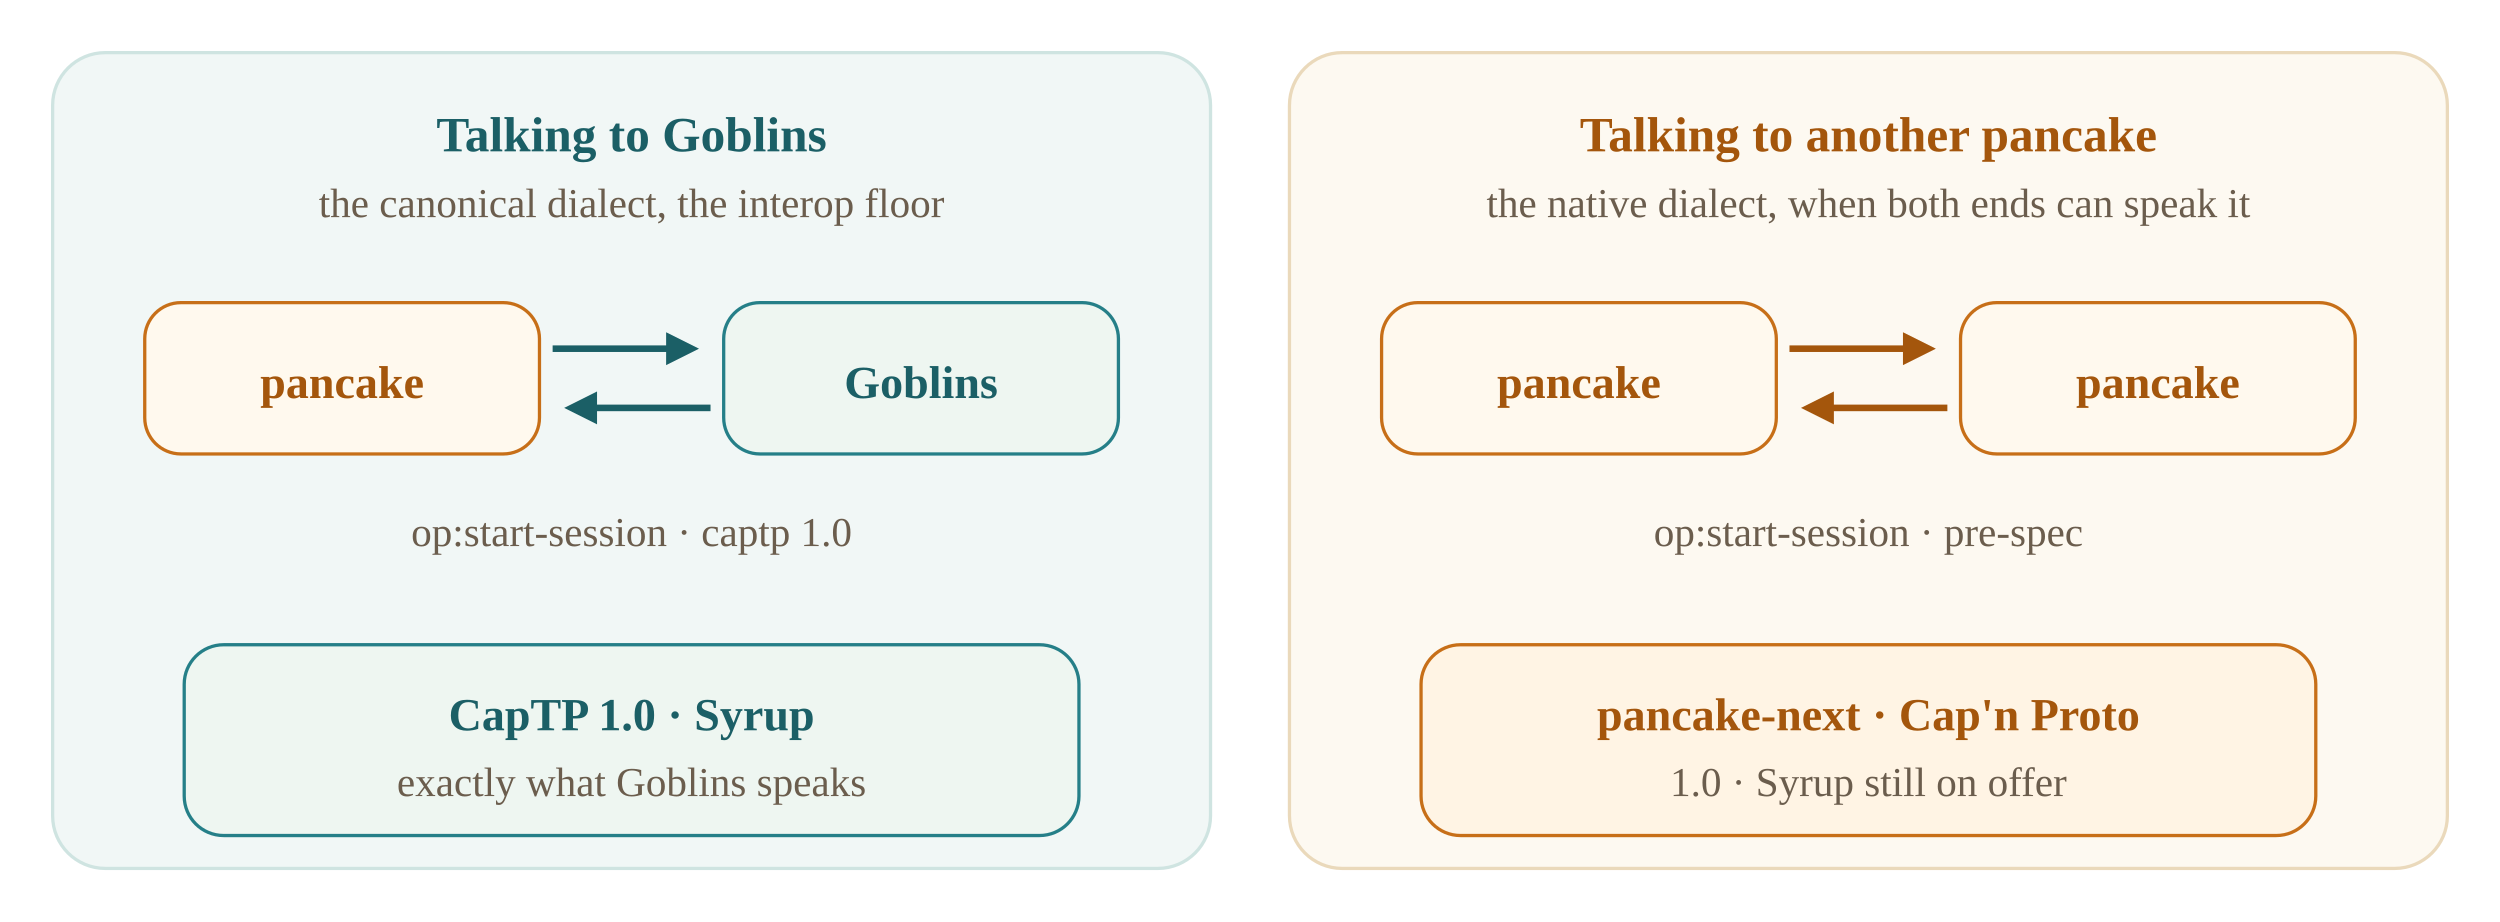
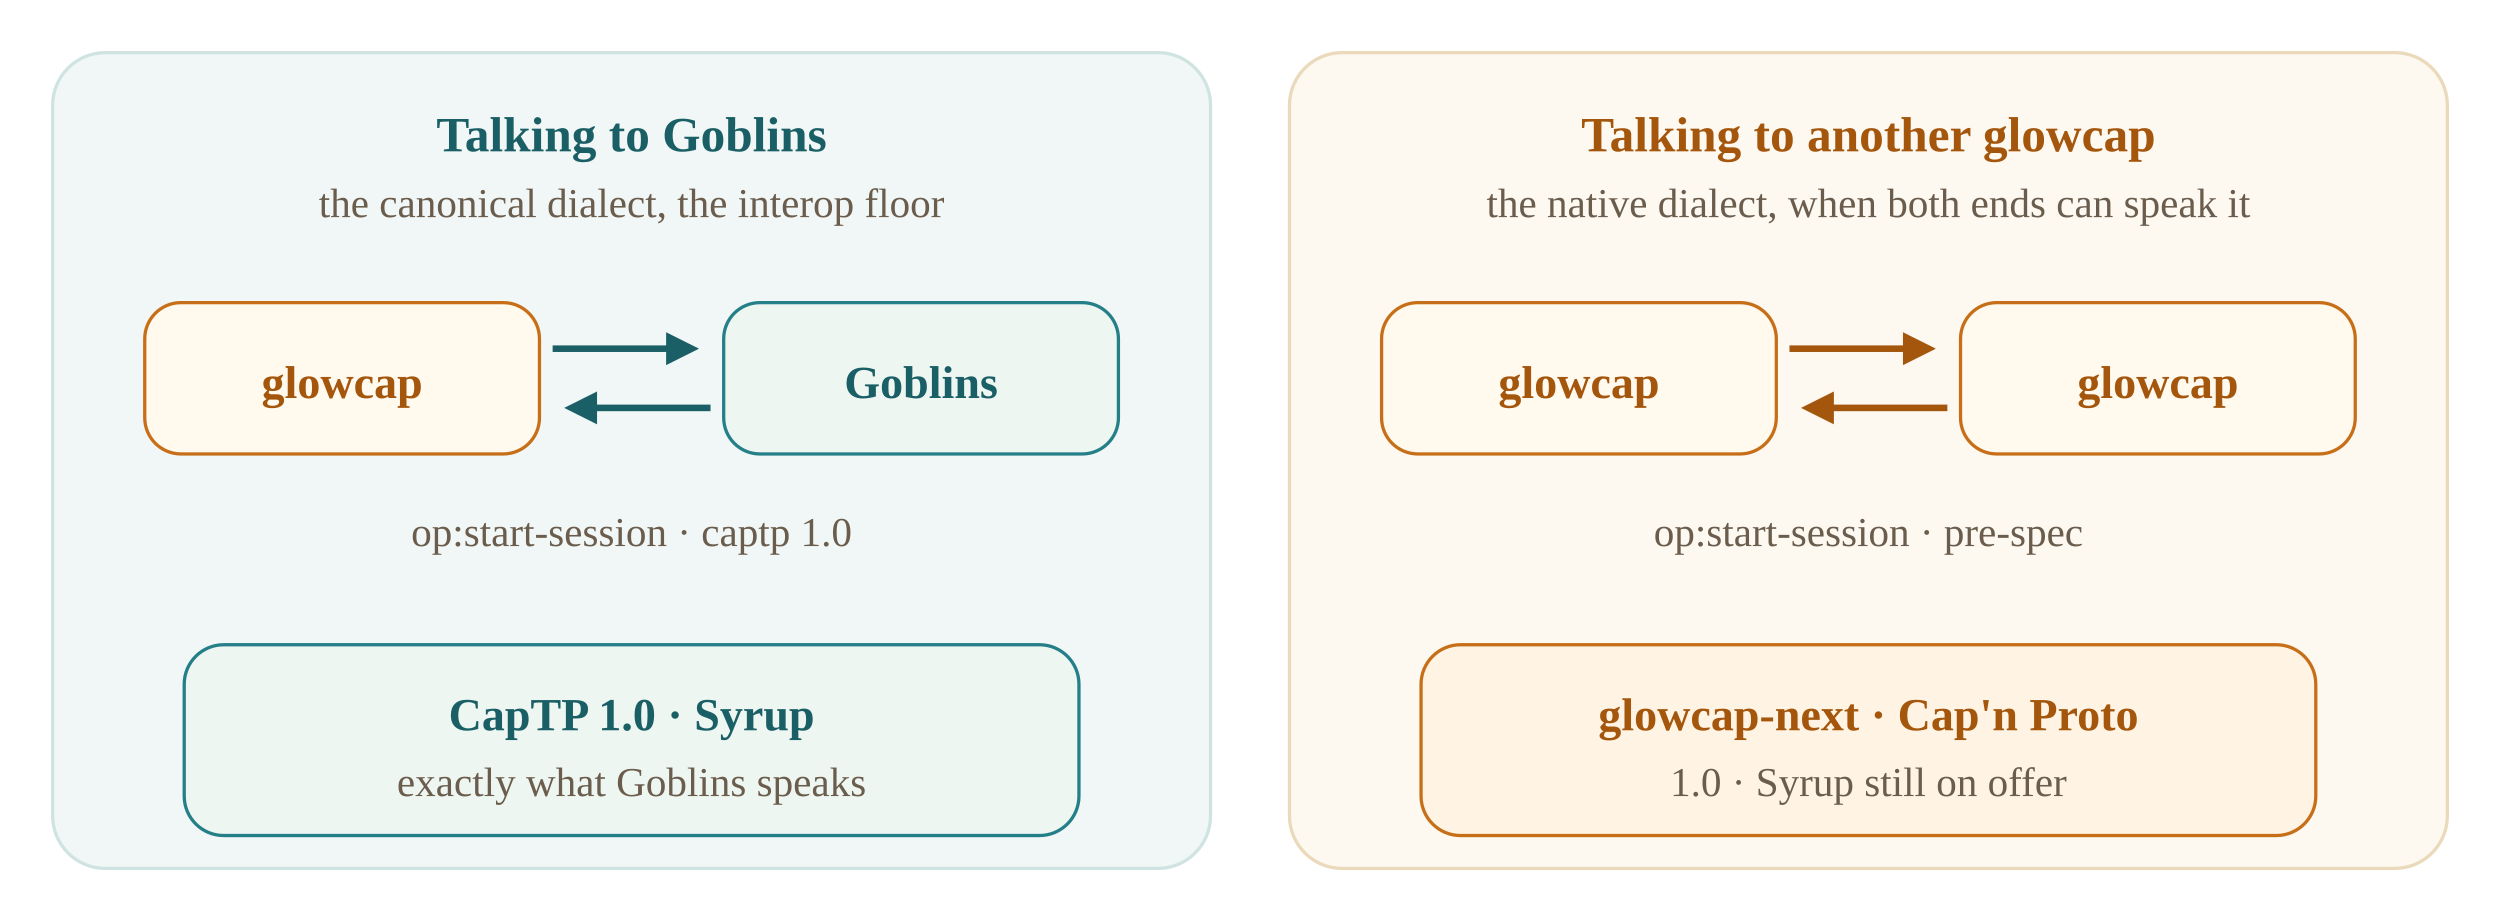
- <svg xmlns="http://www.w3.org/2000/svg" viewBox="0 0 760 280" width="760" height="280" role="img" aria-label="Two interop situations. Talking to a Goblins peer, pancake speaks the canonical dialect, CapTP 1.0 over Syrup, the interop floor. Talking to another pancake peer, both ends can choose pancake's native profile and the Cap'n Proto codec, and still drop to 1.0 over Syrup.">
+ <svg xmlns="http://www.w3.org/2000/svg" viewBox="0 0 760 280" width="760" height="280" role="img" aria-label="Two interop situations. Talking to a Goblins peer, glowcap speaks the canonical dialect, CapTP 1.0 over Syrup, the interop floor. Talking to another glowcap peer, both ends can choose glowcap's native profile and the Cap'n Proto codec, and still drop to 1.0 over Syrup.">
  <defs>
    <marker id="dia-teal" viewBox="0 0 10 10" refX="7.5" refY="5" markerWidth="5" markerHeight="5" orient="auto-start-reverse">
      <path d="M0 0L10 5L0 10z" fill="var(--teal-deep, #1b5f66)" />
    </marker>
    <marker id="dia-amber" viewBox="0 0 10 10" refX="7.5" refY="5" markerWidth="5" markerHeight="5" orient="auto-start-reverse">
      <path d="M0 0L10 5L0 10z" fill="var(--accent-deep, #a4560c)" />
    </marker>
  </defs>
  <style>text { font-family: var(--font-sans, system-ui, -apple-system, "Segoe UI", sans-serif); }
    .ptitle { font-size: 15px; font-weight: 700; }
    .node { font-size: 14px; font-weight: 700; }
    .label { font-size: 12.5px; }
    .muted { fill: var(--ink-soft, #6b5d4d); }
    .result { font-size: 14px; font-weight: 700; }</style>
  <rect x="16" y="16" width="352" height="248" rx="16" fill="var(--dia-cool-fill, #f1f7f6)" stroke="var(--dia-cool-strong, #cfe4e1)">
  </rect>
  <text x="192" y="46" text-anchor="middle" class="ptitle" fill="var(--teal-deep, #1b5f66)">Talking to Goblins</text>
  <text x="192" y="66" text-anchor="middle" class="label muted">the canonical dialect, the interop floor</text>
  <rect x="44" y="92" width="120" height="46" rx="11" fill="var(--paper-raised, #fff9ee)" stroke="var(--accent, #c76f18)">
  </rect>
-   <text x="104" y="121" text-anchor="middle" class="node" fill="var(--accent-deep, #a4560c)">pancake</text>
+   <text x="104" y="121" text-anchor="middle" class="node" fill="var(--accent-deep, #a4560c)">glowcap</text>
  <rect x="220" y="92" width="120" height="46" rx="11" fill="var(--dia-cool-fill, #eef6f1)" stroke="var(--teal, #257f88)">
  </rect>
  <text x="280" y="121" text-anchor="middle" class="node" fill="var(--teal-deep, #1b5f66)">Goblins</text>
  <path d="M168 106 L 210 106" fill="none" stroke="var(--teal-deep, #1b5f66)" stroke-width="2" marker-end="url(#dia-teal)">
  </path>
  <path d="M216 124 L 174 124" fill="none" stroke="var(--teal-deep, #1b5f66)" stroke-width="2" marker-end="url(#dia-teal)">
  </path>
  <text x="192" y="166" text-anchor="middle" class="label muted">op:start-session · captp 1.0</text>
  <rect x="56" y="196" width="272" height="58" rx="12" fill="var(--dia-cool-fill, #eef6f1)" stroke="var(--teal, #257f88)">
  </rect>
  <text x="192" y="222" text-anchor="middle" class="result" fill="var(--teal-deep, #1b5f66)">CapTP 1.0 · Syrup</text>
  <text x="192" y="242" text-anchor="middle" class="label muted">exactly what Goblins speaks</text>
  <rect x="392" y="16" width="352" height="248" rx="16" fill="var(--dia-warm-fill, #fdf9f1)" stroke="var(--dia-warm-rule, #ead9bb)">
  </rect>
-   <text x="568" y="46" text-anchor="middle" class="ptitle" fill="var(--accent-deep, #a4560c)">Talking to another pancake</text>
+   <text x="568" y="46" text-anchor="middle" class="ptitle" fill="var(--accent-deep, #a4560c)">Talking to another glowcap</text>
  <text x="568" y="66" text-anchor="middle" class="label muted">the native dialect, when both ends can speak it</text>
  <rect x="420" y="92" width="120" height="46" rx="11" fill="var(--paper-raised, #fff9ee)" stroke="var(--accent, #c76f18)">
  </rect>
-   <text x="480" y="121" text-anchor="middle" class="node" fill="var(--accent-deep, #a4560c)">pancake</text>
+   <text x="480" y="121" text-anchor="middle" class="node" fill="var(--accent-deep, #a4560c)">glowcap</text>
  <rect x="596" y="92" width="120" height="46" rx="11" fill="var(--paper-raised, #fff9ee)" stroke="var(--accent, #c76f18)">
  </rect>
-   <text x="656" y="121" text-anchor="middle" class="node" fill="var(--accent-deep, #a4560c)">pancake</text>
+   <text x="656" y="121" text-anchor="middle" class="node" fill="var(--accent-deep, #a4560c)">glowcap</text>
  <path d="M544 106 L 586 106" fill="none" stroke="var(--accent-deep, #a4560c)" stroke-width="2" marker-end="url(#dia-amber)">
  </path>
  <path d="M592 124 L 550 124" fill="none" stroke="var(--accent-deep, #a4560c)" stroke-width="2" marker-end="url(#dia-amber)">
  </path>
  <text x="568" y="166" text-anchor="middle" class="label muted">op:start-session · pre-spec</text>
  <rect x="432" y="196" width="272" height="58" rx="12" fill="var(--dia-warm-fill, #fff4e4)" stroke="var(--accent, #c76f18)">
  </rect>
-   <text x="568" y="222" text-anchor="middle" class="result" fill="var(--accent-deep, #a4560c)">pancake-next · Cap'n Proto</text>
+   <text x="568" y="222" text-anchor="middle" class="result" fill="var(--accent-deep, #a4560c)">glowcap-next · Cap'n Proto</text>
  <text x="568" y="242" text-anchor="middle" class="label muted">1.0 · Syrup still on offer</text>
</svg>
